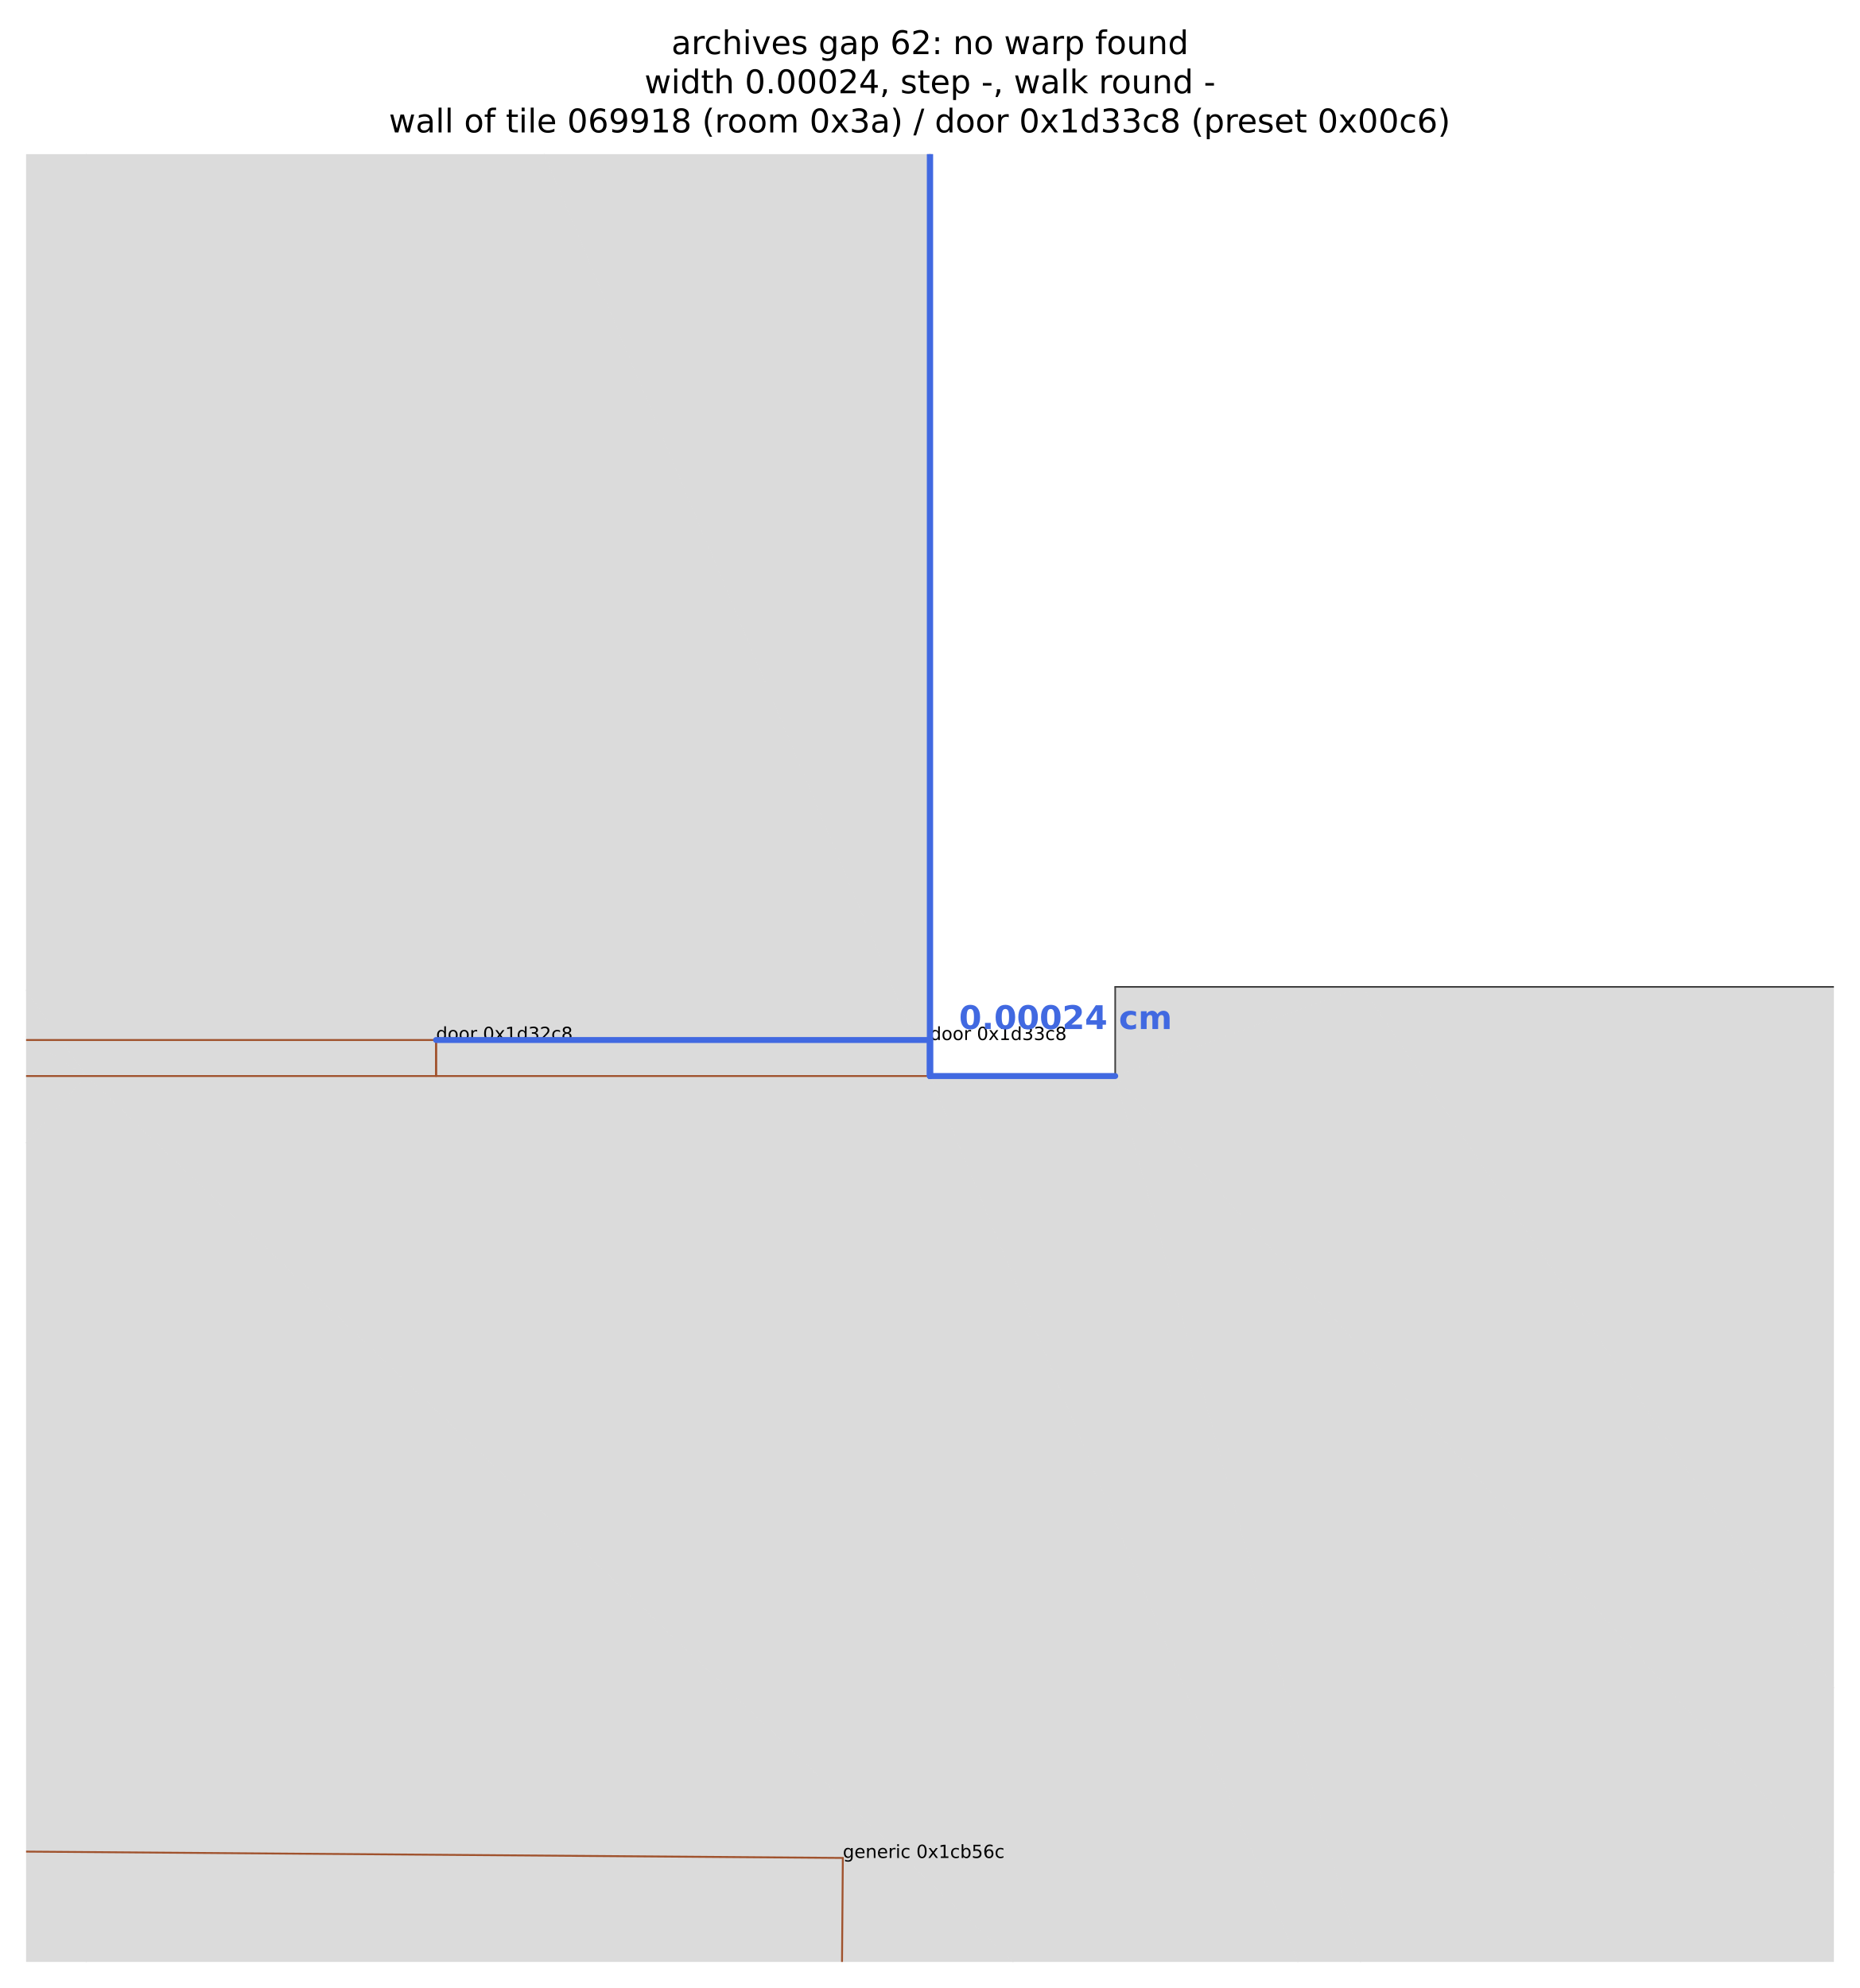
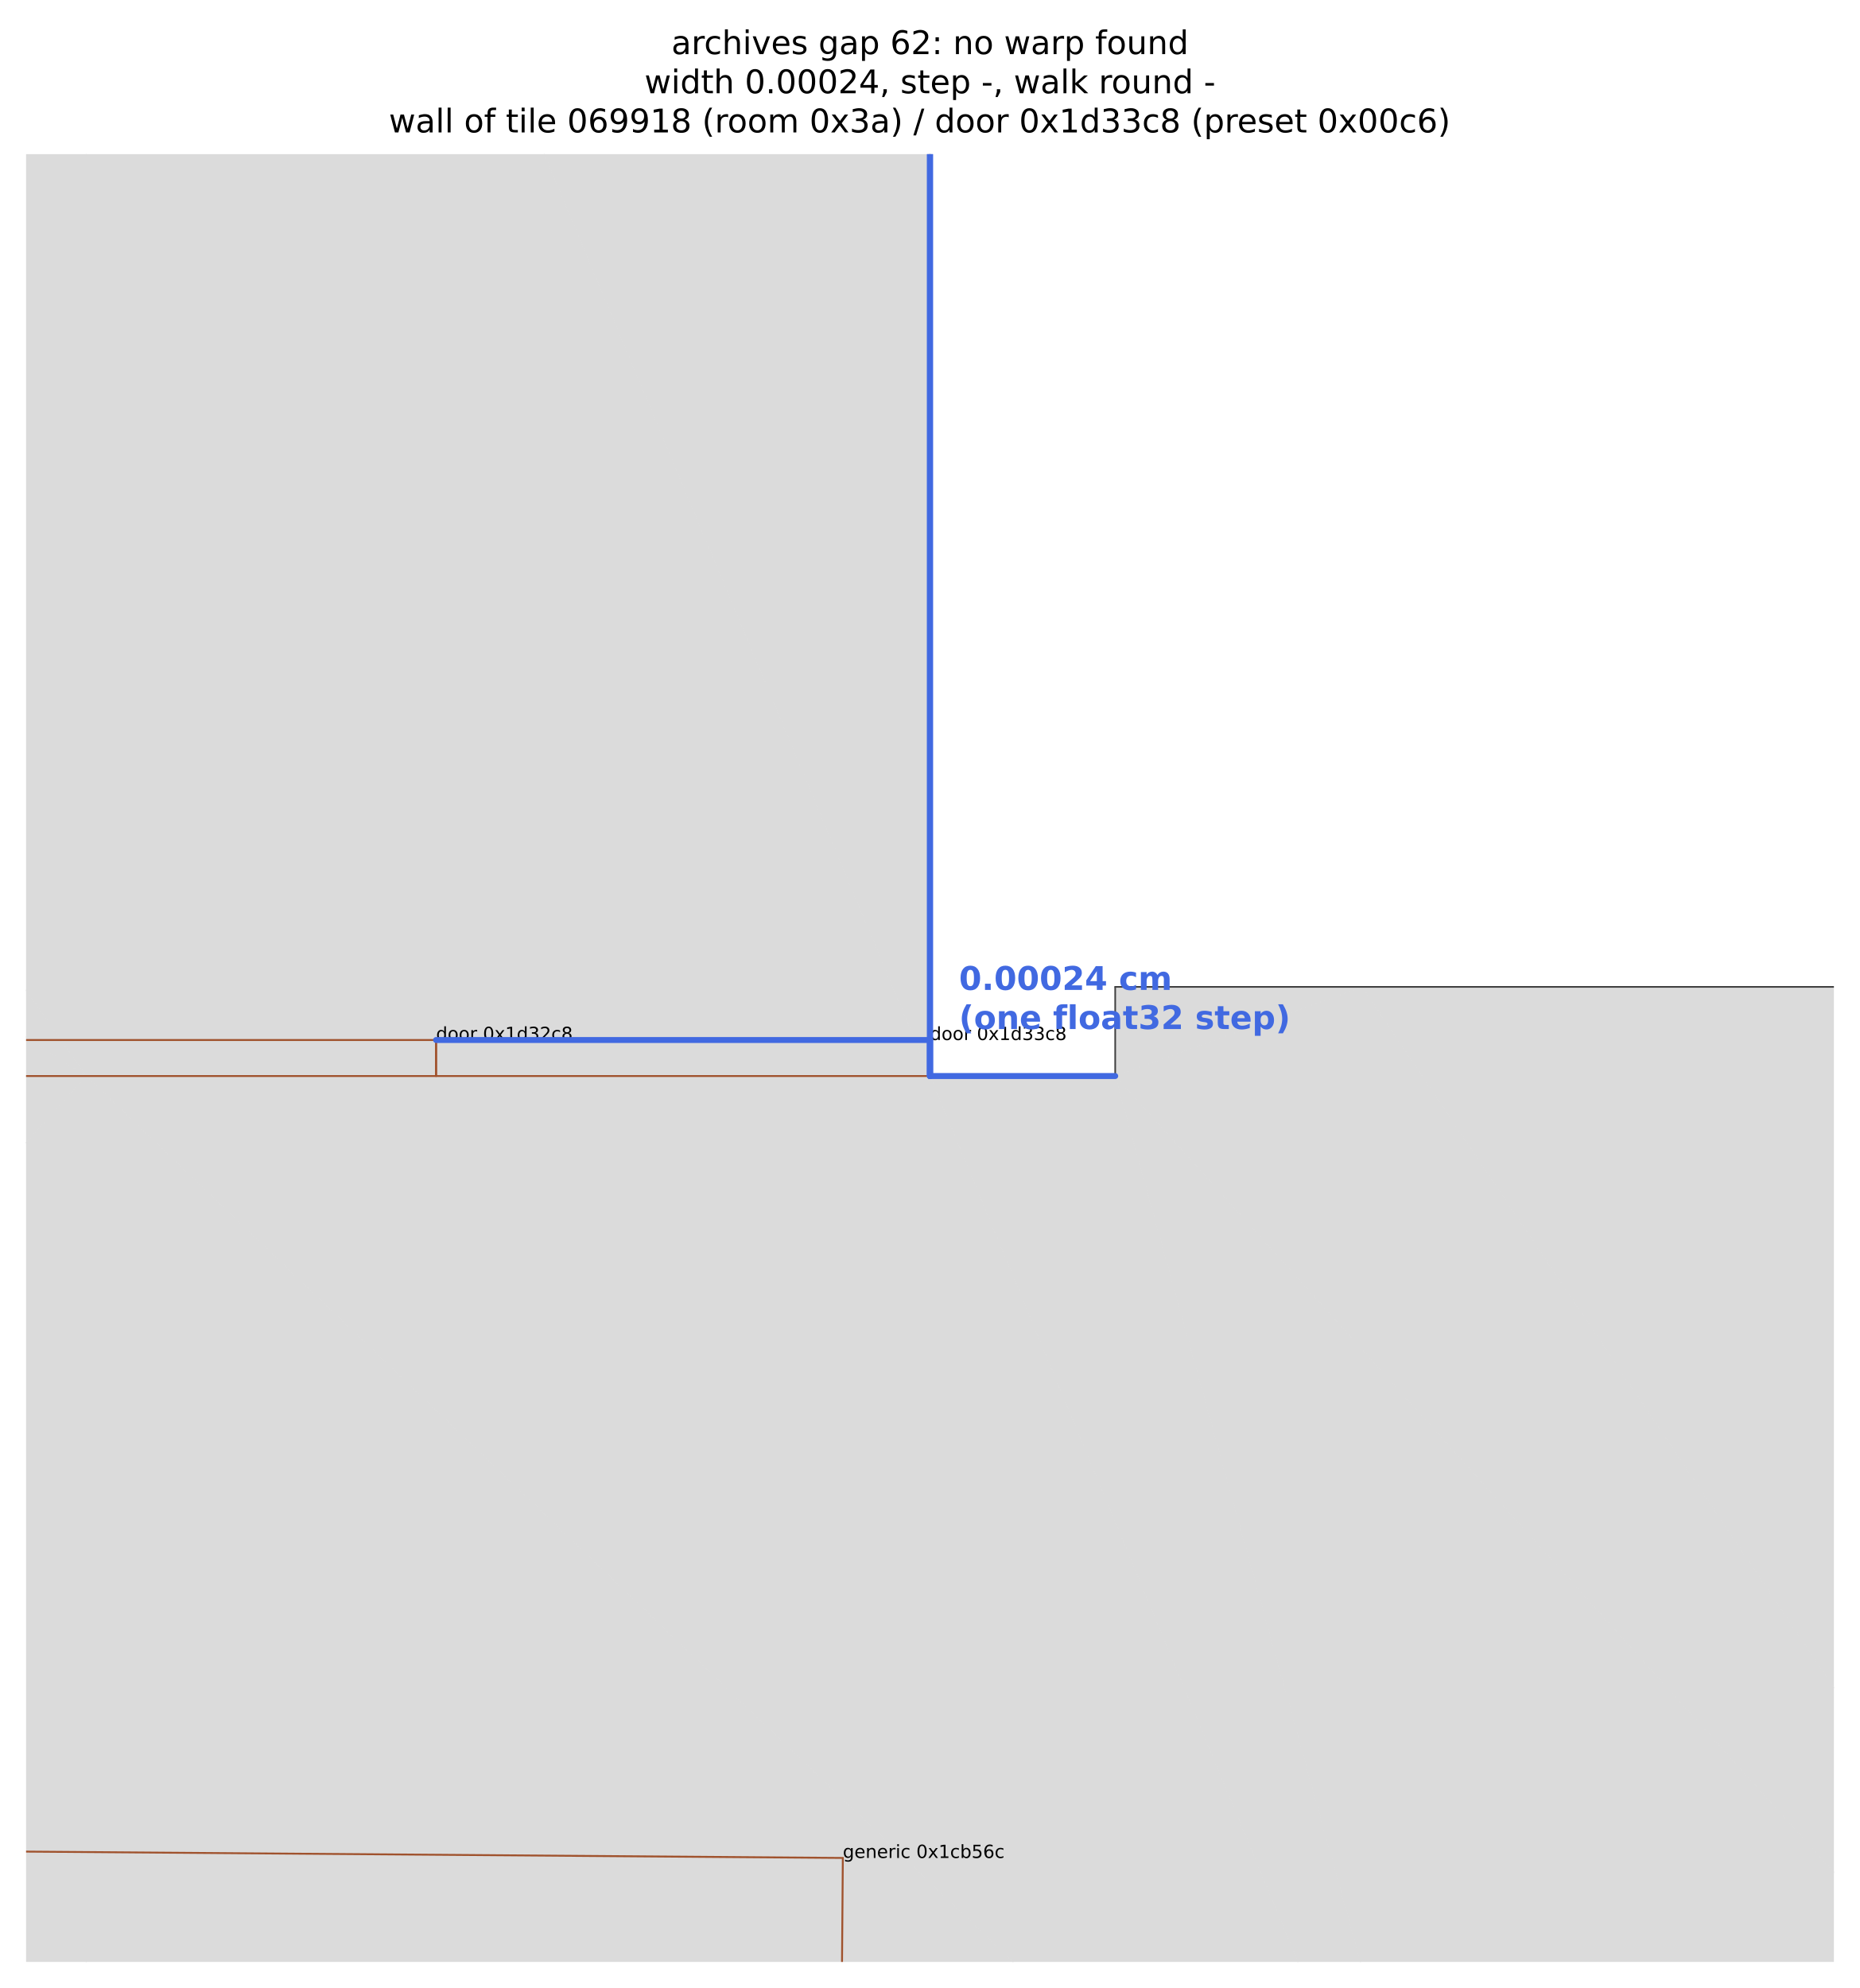
<svg xmlns="http://www.w3.org/2000/svg" width="513.36pt" height="548.704pt" viewBox="0 0 513.36 548.704" version="1.1">
  <style>path { vector-effect: non-scaling-stroke; }</style>
  <defs>
    <style type="text/css">*{stroke-linejoin: round; stroke-linecap: butt}</style>
  </defs>
  <g id="figure_1">
    <g id="patch_1">
      <path d="M 0 548.704  L 513.36 548.704  L 513.36 0  L 0 0  z " style="fill: #ffffff" />
    </g>
    <g id="axes_1">
      <g id="patch_2">
        <path d="M -14.073 296.994  L 23.794 296.994  L -14.073 272.38  z " clip-path="url(#pb5d509a0ce)" style="fill: #dbdbdb; stroke: #dbdbdb; stroke-width: 0.3; stroke-linejoin: miter" />
      </g>
      <g id="patch_3">
        <path d="M 641.036 666.204  L 375.963 272.38  L 307.801 296.994  z " clip-path="url(#pb5d509a0ce)" style="fill: #dbdbdb; stroke: #dbdbdb; stroke-width: 0.3; stroke-linejoin: miter" />
      </g>
      <g id="patch_4">
        <path d="M 641.036 666.204  L 641.036 272.38  L 375.963 272.38  z " clip-path="url(#pb5d509a0ce)" style="fill: #dbdbdb; stroke: #dbdbdb; stroke-width: 0.3; stroke-linejoin: miter" />
      </g>
      <g id="patch_5">
        <path d="M 23.794 -259.66  L 23.794 296.994  L 256.68 296.994  z " clip-path="url(#pb5d509a0ce)" style="fill: #dbdbdb; stroke: #dbdbdb; stroke-width: 0.3; stroke-linejoin: miter" />
      </g>
      <g id="patch_6">
        <path d="M 256.68 296.994  L 256.68 -191.498  L 23.794 -259.66  z " clip-path="url(#pb5d509a0ce)" style="fill: #dbdbdb; stroke: #dbdbdb; stroke-width: 0.3; stroke-linejoin: miter" />
      </g>
      <g id="patch_7">
        <path d="M 410.044 666.204  L 307.801 296.994  L 256.68 296.994  z " clip-path="url(#pb5d509a0ce)" style="fill: #dbdbdb; stroke: #dbdbdb; stroke-width: 0.3; stroke-linejoin: miter" />
      </g>
      <g id="patch_8">
        <path d="M 23.794 296.994  L -309.441 666.204  L 23.794 666.204  z " clip-path="url(#pb5d509a0ce)" style="fill: #dbdbdb; stroke: #dbdbdb; stroke-width: 0.3; stroke-linejoin: miter" />
      </g>
      <g id="patch_9">
        <path d="M -180.691 5.414  L 23.794 296.994  L 23.794 -259.66  z " clip-path="url(#pb5d509a0ce)" style="fill: #dbdbdb; stroke: #dbdbdb; stroke-width: 0.3; stroke-linejoin: miter" />
      </g>
      <g id="patch_10">
        <path d="M 23.794 296.994  L 410.044 666.204  L 256.68 296.994  z " clip-path="url(#pb5d509a0ce)" style="fill: #dbdbdb; stroke: #dbdbdb; stroke-width: 0.3; stroke-linejoin: miter" />
      </g>
      <g id="patch_11">
        <path d="M 23.794 296.994  L 23.794 666.204  L 410.044 666.204  z " clip-path="url(#pb5d509a0ce)" style="fill: #dbdbdb; stroke: #dbdbdb; stroke-width: 0.3; stroke-linejoin: miter" />
      </g>
      <g id="patch_12">
        <path d="M 307.801 296.994  L 375.963 272.38  L 307.801 272.38  z " clip-path="url(#pb5d509a0ce)" style="fill: #dbdbdb; stroke: #dbdbdb; stroke-width: 0.3; stroke-linejoin: miter" />
      </g>
      <g id="patch_13">
        <path d="M -14.073 272.38  L 23.794 296.994  L -180.691 5.414  z " clip-path="url(#pb5d509a0ce)" style="fill: #dbdbdb; stroke: #dbdbdb; stroke-width: 0.3; stroke-linejoin: miter" />
      </g>
      <g id="patch_14">
        <path d="M 23.794 296.994  L -14.073 296.994  L -309.441 666.204  z " clip-path="url(#pb5d509a0ce)" style="fill: #dbdbdb; stroke: #dbdbdb; stroke-width: 0.3; stroke-linejoin: miter" />
      </g>
      <g id="patch_15">
        <path d="M 410.044 666.204  L 641.036 666.204  L 307.801 296.994  z " clip-path="url(#pb5d509a0ce)" style="fill: #dbdbdb; stroke: #dbdbdb; stroke-width: 0.3; stroke-linejoin: miter" />
      </g>
      <g id="line2d_1">
        <path clip-path="url(#pb5d509a0ce)" style="fill: none; stroke: #404040; stroke-width: 0.6; stroke-linecap: round" />
      </g>
      <g id="line2d_2">
        <path clip-path="url(#pb5d509a0ce)" style="fill: none; stroke: #404040; stroke-width: 0.6; stroke-linecap: round" />
      </g>
      <g id="line2d_3">
        <path d="M 514.36 272.38  L 375.963 272.38  " clip-path="url(#pb5d509a0ce)" style="fill: none; stroke: #404040; stroke-width: 0.6; stroke-linecap: round" />
      </g>
      <g id="line2d_4">
        <path d="M 256.68 296.994  L 256.68 -1  " clip-path="url(#pb5d509a0ce)" style="fill: none; stroke: #404040; stroke-width: 0.6; stroke-linecap: round" />
      </g>
      <g id="line2d_5">
        <path d="M 307.801 296.994  L 256.68 296.994  " clip-path="url(#pb5d509a0ce)" style="fill: none; stroke: #404040; stroke-width: 0.6; stroke-linecap: round" />
      </g>
      <g id="line2d_6">
        <path d="M 375.963 272.38  L 307.801 272.38  " clip-path="url(#pb5d509a0ce)" style="fill: none; stroke: #404040; stroke-width: 0.6; stroke-linecap: round" />
      </g>
      <g id="line2d_7">
        <path d="M 307.801 272.38  L 307.801 296.994  " clip-path="url(#pb5d509a0ce)" style="fill: none; stroke: #404040; stroke-width: 0.6; stroke-linecap: round" />
      </g>
      <g id="line2d_8">
        <path d="M 120.357 287.054  L 120.357 296.995  L -1 296.995  M -1 287.054  L 120.357 287.054  " clip-path="url(#pb5d509a0ce)" style="fill: none; stroke: #a0522d; stroke-width: 0.7; stroke-linecap: square" />
      </g>
      <g id="text_1">
        <g clip-path="url(#pb5d509a0ce)">
          <text style="font-size: 5px; font-family: 'DejaVu Sans', 'Bitstream Vera Sans', 'Computer Modern Sans Serif', 'Lucida Grande', 'Verdana', 'Geneva', 'Lucid', 'Arial', 'Helvetica', 'Avant Garde', sans-serif; text-anchor: start" x="120.357" y="287.054" transform="rotate(-0 120.3565 287.0544)">door 0x1d32c8</text>
        </g>
      </g>
      <g id="line2d_9">
        <path clip-path="url(#pb5d509a0ce)" style="fill: none; stroke: #a0522d; stroke-width: 0.7; stroke-linecap: square" />
      </g>
      <g id="text_2">
        <g clip-path="url(#pb5d509a0ce)">
          <text style="font-size: 5px; font-family: 'DejaVu Sans', 'Bitstream Vera Sans', 'Computer Modern Sans Serif', 'Lucida Grande', 'Verdana', 'Geneva', 'Lucid', 'Arial', 'Helvetica', 'Avant Garde', sans-serif; text-anchor: start" x="268.04" y="-293.74" transform="rotate(-0 268.0404 -293.7402)">door 0x1d36c8</text>
        </g>
      </g>
      <g id="line2d_10">
        <path d="M 256.68 287.054  L 256.68 296.995  L 120.357 296.995  L 120.357 287.054  L 256.68 287.054  " clip-path="url(#pb5d509a0ce)" style="fill: none; stroke: #a0522d; stroke-width: 0.7; stroke-linecap: square" />
      </g>
      <g id="text_3">
        <g clip-path="url(#pb5d509a0ce)">
          <text style="font-size: 5px; font-family: 'DejaVu Sans', 'Bitstream Vera Sans', 'Computer Modern Sans Serif', 'Lucida Grande', 'Verdana', 'Geneva', 'Lucid', 'Arial', 'Helvetica', 'Avant Garde', sans-serif; text-anchor: start" x="256.68" y="287.054" transform="rotate(-0 256.6799 287.0544)">door 0x1d33c8</text>
        </g>
      </g>
      <g id="line2d_11">
        <path d="M 232.625 512.808  L 232.625 512.844  L 232.339 549.704  M 4.574 549.704  L 4.874 511.039  L 232.625 512.808  " clip-path="url(#pb5d509a0ce)" style="fill: none; stroke: #a0522d; stroke-width: 0.7; stroke-linecap: square" />
      </g>
      <g id="text_4">
        <g clip-path="url(#pb5d509a0ce)">
          <text style="font-size: 5px; font-family: 'DejaVu Sans', 'Bitstream Vera Sans', 'Computer Modern Sans Serif', 'Lucida Grande', 'Verdana', 'Geneva', 'Lucid', 'Arial', 'Helvetica', 'Avant Garde', sans-serif; text-anchor: start" x="232.625" y="512.808" transform="rotate(-0 232.6251 512.8081)">generic 0x1cb56c</text>
        </g>
      </g>
      <g id="line2d_12">
        <path clip-path="url(#pb5d509a0ce)" style="fill: none; stroke: #a0522d; stroke-width: 0.7; stroke-linecap: square" />
      </g>
      <g id="text_5">
        <g clip-path="url(#pb5d509a0ce)">
          <text style="font-size: 5px; font-family: 'DejaVu Sans', 'Bitstream Vera Sans', 'Computer Modern Sans Serif', 'Lucida Grande', 'Verdana', 'Geneva', 'Lucid', 'Arial', 'Helvetica', 'Avant Garde', sans-serif; text-anchor: start" x="-322.462" y="336.751" transform="rotate(-0 -322.462 336.7506)">generic 0x1cf96c</text>
        </g>
      </g>
      <g id="line2d_13">
        <path clip-path="url(#pb5d509a0ce)" style="fill: none; stroke: #a0522d; stroke-width: 0.7; stroke-linecap: square" />
      </g>
      <g id="text_6">
        <g clip-path="url(#pb5d509a0ce)">
          <text style="font-size: 5px; font-family: 'DejaVu Sans', 'Bitstream Vera Sans', 'Computer Modern Sans Serif', 'Lucida Grande', 'Verdana', 'Geneva', 'Lucid', 'Arial', 'Helvetica', 'Avant Garde', sans-serif; text-anchor: start" x="-314.684" y="409.822" transform="rotate(-0 -314.684 409.8219)">generic 0x1cfb6c</text>
        </g>
      </g>
      <g id="line2d_14">
        <path clip-path="url(#pb5d509a0ce)" style="fill: none; stroke: #a0522d; stroke-width: 0.7; stroke-linecap: square" />
      </g>
      <g id="text_7">
        <g clip-path="url(#pb5d509a0ce)">
          <text style="font-size: 5px; font-family: 'DejaVu Sans', 'Bitstream Vera Sans', 'Computer Modern Sans Serif', 'Lucida Grande', 'Verdana', 'Geneva', 'Lucid', 'Arial', 'Helvetica', 'Avant Garde', sans-serif; text-anchor: start" x="-125.875" y="-155.51" transform="rotate(-0 -125.8754 -155.5098)">generic 0x1cb76c</text>
        </g>
      </g>
      <g id="line2d_15">
        <path clip-path="url(#pb5d509a0ce)" style="fill: none; stroke: #a0522d; stroke-width: 0.7; stroke-linecap: square" />
      </g>
      <g id="text_8">
        <g clip-path="url(#pb5d509a0ce)">
          <text style="font-size: 5px; font-family: 'DejaVu Sans', 'Bitstream Vera Sans', 'Computer Modern Sans Serif', 'Lucida Grande', 'Verdana', 'Geneva', 'Lucid', 'Arial', 'Helvetica', 'Avant Garde', sans-serif; text-anchor: start" x="-163.091" y="-346.864" transform="rotate(-0 -163.0908 -346.8644)">generic 0x1cb7ec</text>
        </g>
      </g>
      <g id="text_9">
        <text style="font-size: 9px; font-family: 'DejaVu Sans', 'Bitstream Vera Sans', 'Computer Modern Sans Serif', 'Lucida Grande', 'Verdana', 'Geneva', 'Lucid', 'Arial', 'Helvetica', 'Avant Garde', sans-serif" transform="translate(185.3065 14.93947)">archives gap 62: no warp found</text>
        <text style="font-size: 9px; font-family: 'DejaVu Sans', 'Bitstream Vera Sans', 'Computer Modern Sans Serif', 'Lucida Grande', 'Verdana', 'Geneva', 'Lucid', 'Arial', 'Helvetica', 'Avant Garde', sans-serif" transform="translate(177.8871 25.74193)">width 0.00024, step -, walk round -</text>
        <text style="font-size: 9px; font-family: 'DejaVu Sans', 'Bitstream Vera Sans', 'Computer Modern Sans Serif', 'Lucida Grande', 'Verdana', 'Geneva', 'Lucid', 'Arial', 'Helvetica', 'Avant Garde', sans-serif" transform="translate(107.3355 36.5444)">wall of tile 069918 (room 0x3a)  /  door 0x1d33c8 (preset 0x00c6)</text>
      </g>
      <g id="line2d_16">
        <path d="M 256.68 296.994  L 256.68 -1  " clip-path="url(#pb5d509a0ce)" style="fill: none; stroke: #4169e1; stroke-width: 2.2; stroke-linecap: round" />
      </g>
      <g id="line2d_17">
        <path d="M 256.68 287.054  L 256.68 296.995  " clip-path="url(#pb5d509a0ce)" style="fill: none; stroke: #4169e1; stroke-width: 2.2; stroke-linecap: round" />
      </g>
      <g id="line2d_18">
        <path d="M 256.68 296.994  L 256.68 -1  " clip-path="url(#pb5d509a0ce)" style="fill: none; stroke: #4169e1; stroke-width: 2.2; stroke-linecap: round" />
      </g>
      <g id="line2d_19">
        <path d="M 120.357 287.054  L 256.68 287.054  " clip-path="url(#pb5d509a0ce)" style="fill: none; stroke: #4169e1; stroke-width: 2.2; stroke-linecap: round" />
      </g>
      <g id="line2d_20">
        <path d="M 307.801 296.994  L 256.68 296.994  " clip-path="url(#pb5d509a0ce)" style="fill: none; stroke: #4169e1; stroke-width: 2.2; stroke-linecap: round" />
      </g>
      <g id="line2d_21">
        <path d="M 256.68 287.054  L 256.68 296.995  " clip-path="url(#pb5d509a0ce)" style="fill: none; stroke: #4169e1; stroke-width: 2.2; stroke-linecap: round" />
      </g>
      <g id="line2d_22">
        <path d="M 256.68 292.024  L 256.68 292.024  " clip-path="url(#pb5d509a0ce)" style="fill: none; stroke-dasharray: 1,1.65; stroke-dashoffset: 0; stroke: #4169e1" />
      </g>
      <g id="line2d_23">
        <path d="M 256.68 287.054  L 256.68 287.054  " clip-path="url(#pb5d509a0ce)" style="fill: none; stroke-dasharray: 1,1.65; stroke-dashoffset: 0; stroke: #4169e1" />
      </g>
      <g id="line2d_24">
        <path d="M 256.68 296.994  L 256.68 296.994  " clip-path="url(#pb5d509a0ce)" style="fill: none; stroke-dasharray: 1,1.65; stroke-dashoffset: 0; stroke: #4169e1" />
      </g>
      <g id="text_10">
-         <text style="font-weight: 700; font-size: 9px; font-family: 'DejaVu Sans', 'Bitstream Vera Sans', 'Computer Modern Sans Serif', 'Lucida Grande', 'Verdana', 'Geneva', 'Lucid', 'Arial', 'Helvetica', 'Avant Garde', sans-serif; text-anchor: start; fill: #4169e1" x="264.68" y="284.024" transform="rotate(-0 264.68 284.0244)">0.00024 cm</text>
+         <text style="font-weight: 700; font-size: 9px; font-family: 'DejaVu Sans', 'Bitstream Vera Sans', 'Computer Modern Sans Serif', 'Lucida Grande', 'Verdana', 'Geneva', 'Lucid', 'Arial', 'Helvetica', 'Avant Garde', sans-serif; fill: #4169e1" transform="translate(264.68 273.2219)">0.00024 cm</text>
+         <text style="font-weight: 700; font-size: 9px; font-family: 'DejaVu Sans', 'Bitstream Vera Sans', 'Computer Modern Sans Serif', 'Lucida Grande', 'Verdana', 'Geneva', 'Lucid', 'Arial', 'Helvetica', 'Avant Garde', sans-serif; fill: #4169e1" transform="translate(264.68 284.0244)">(one float32 step)</text>
      </g>
    </g>
  </g>
  <defs>
    <clipPath id="pb5d509a0ce">
      <rect x="7.2" y="42.544" width="498.96" height="498.96" />
    </clipPath>
  </defs>
</svg>
